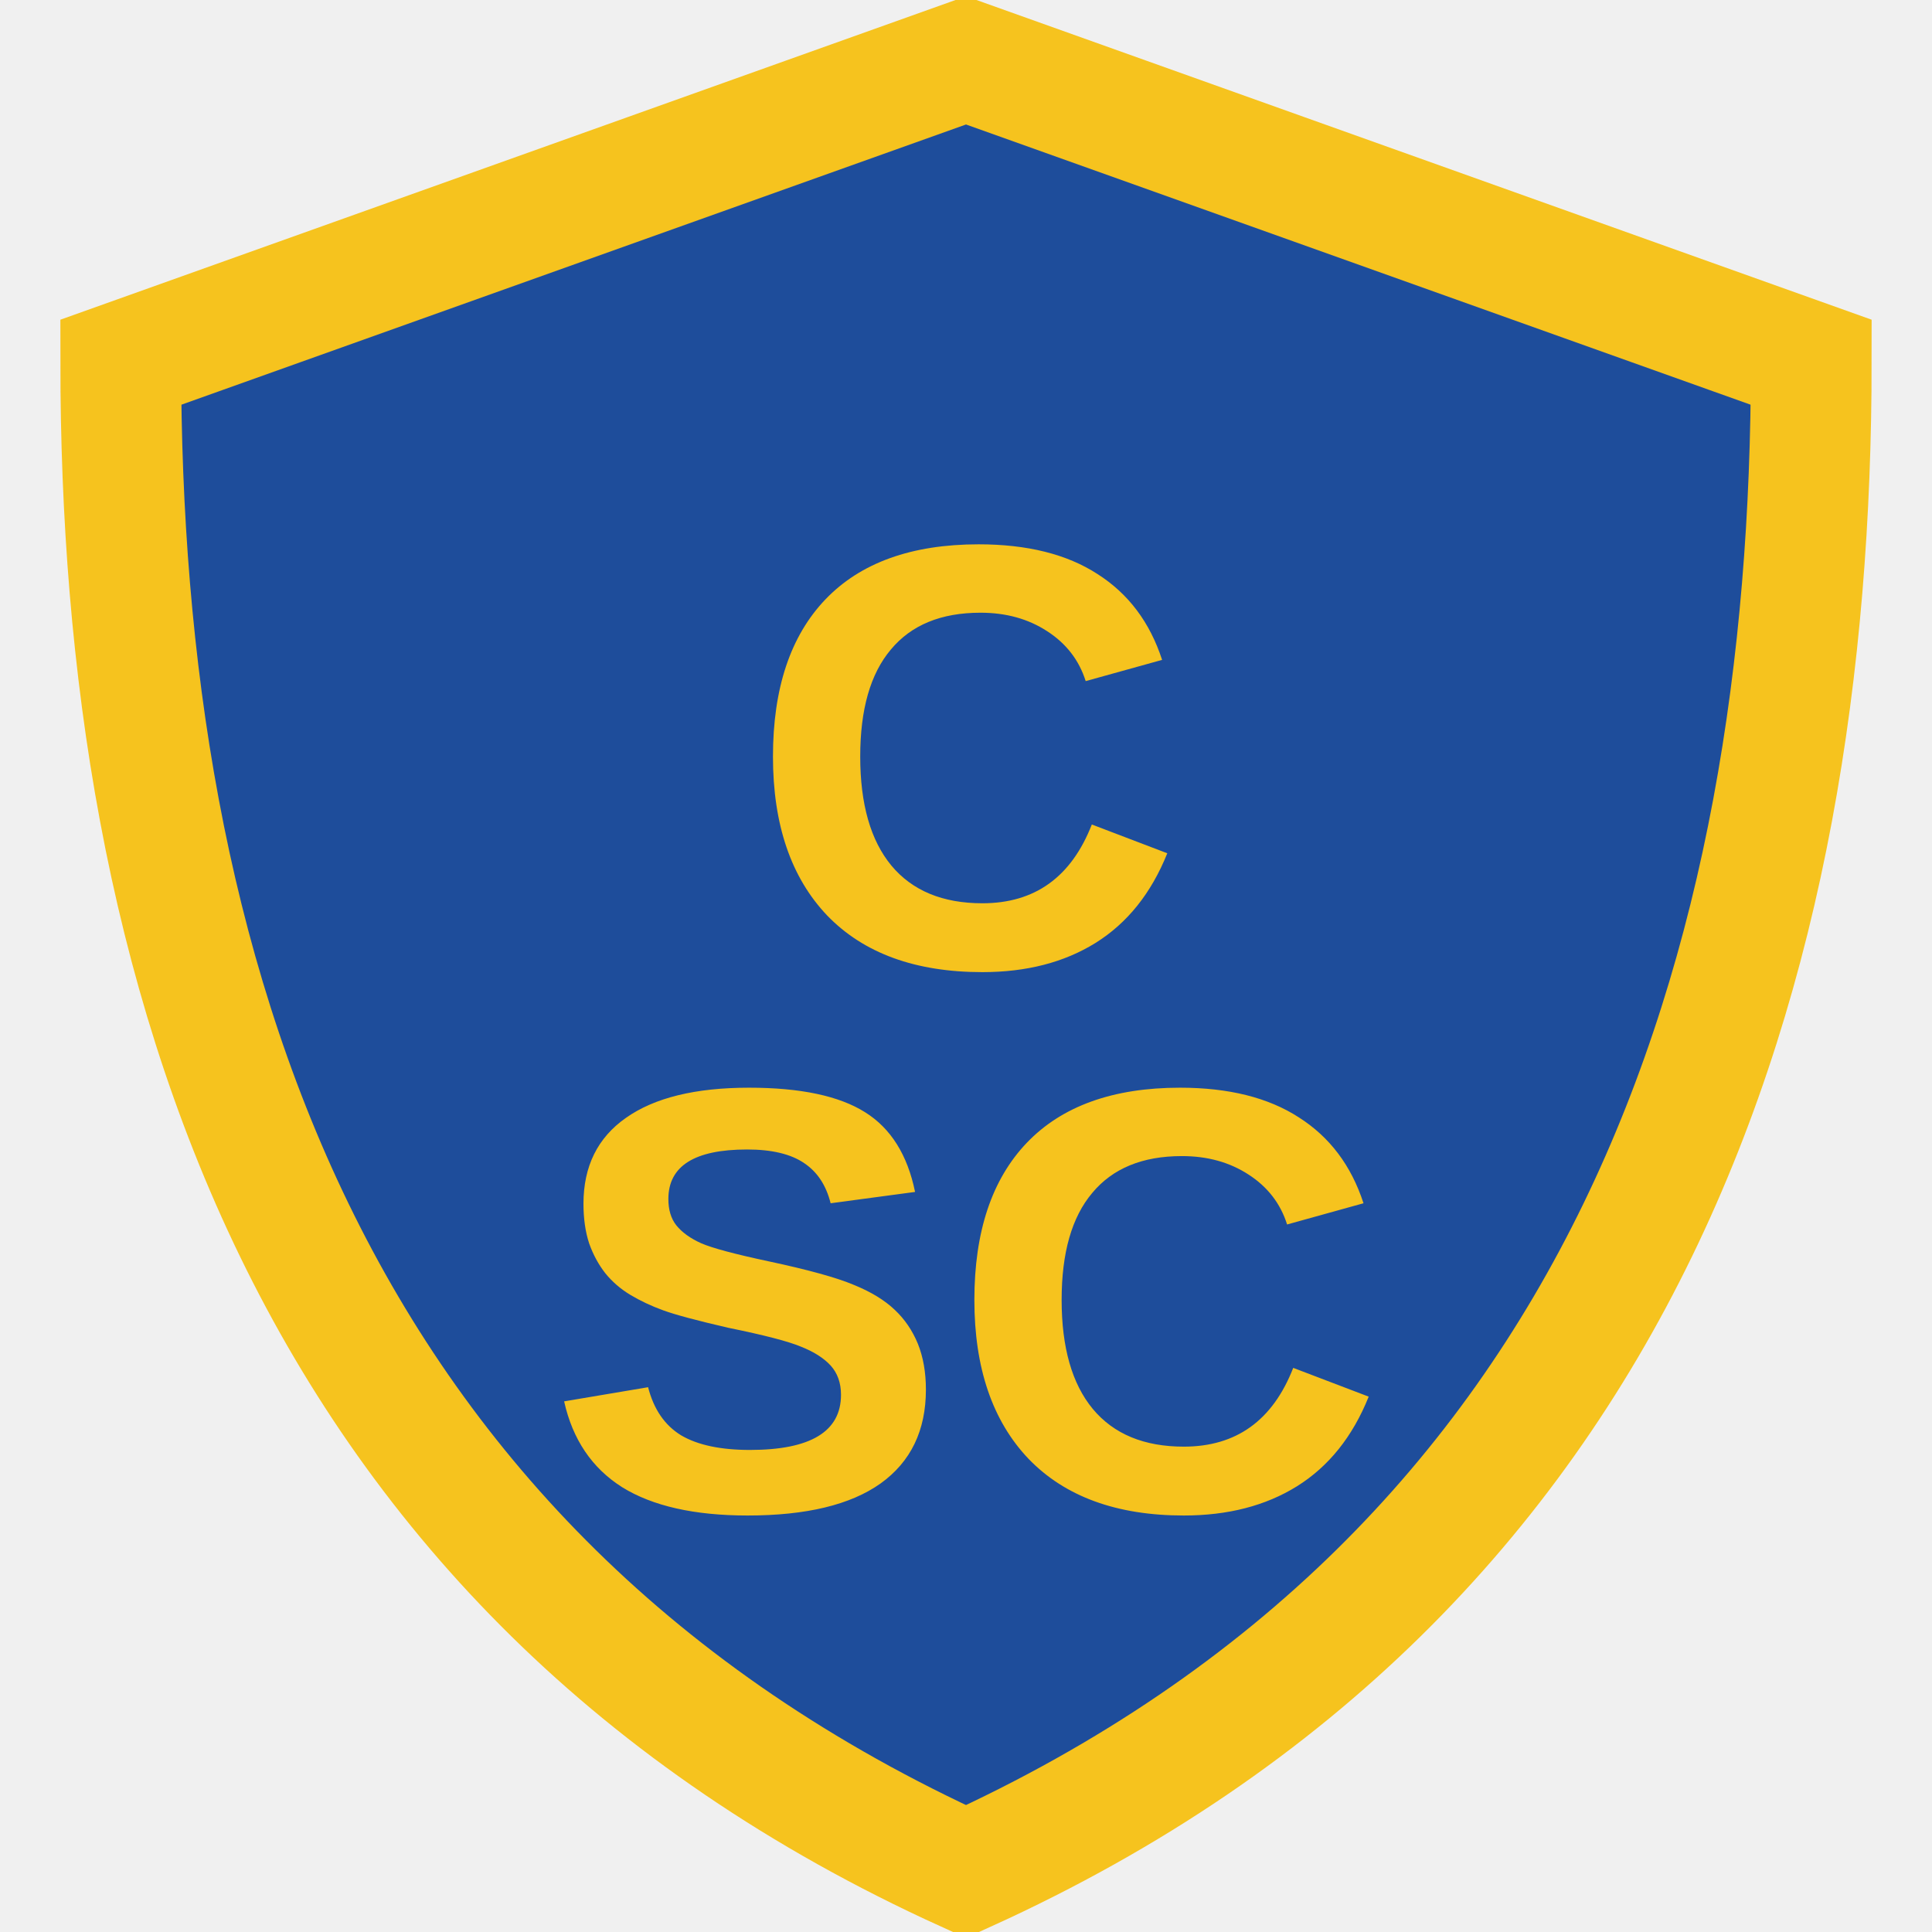
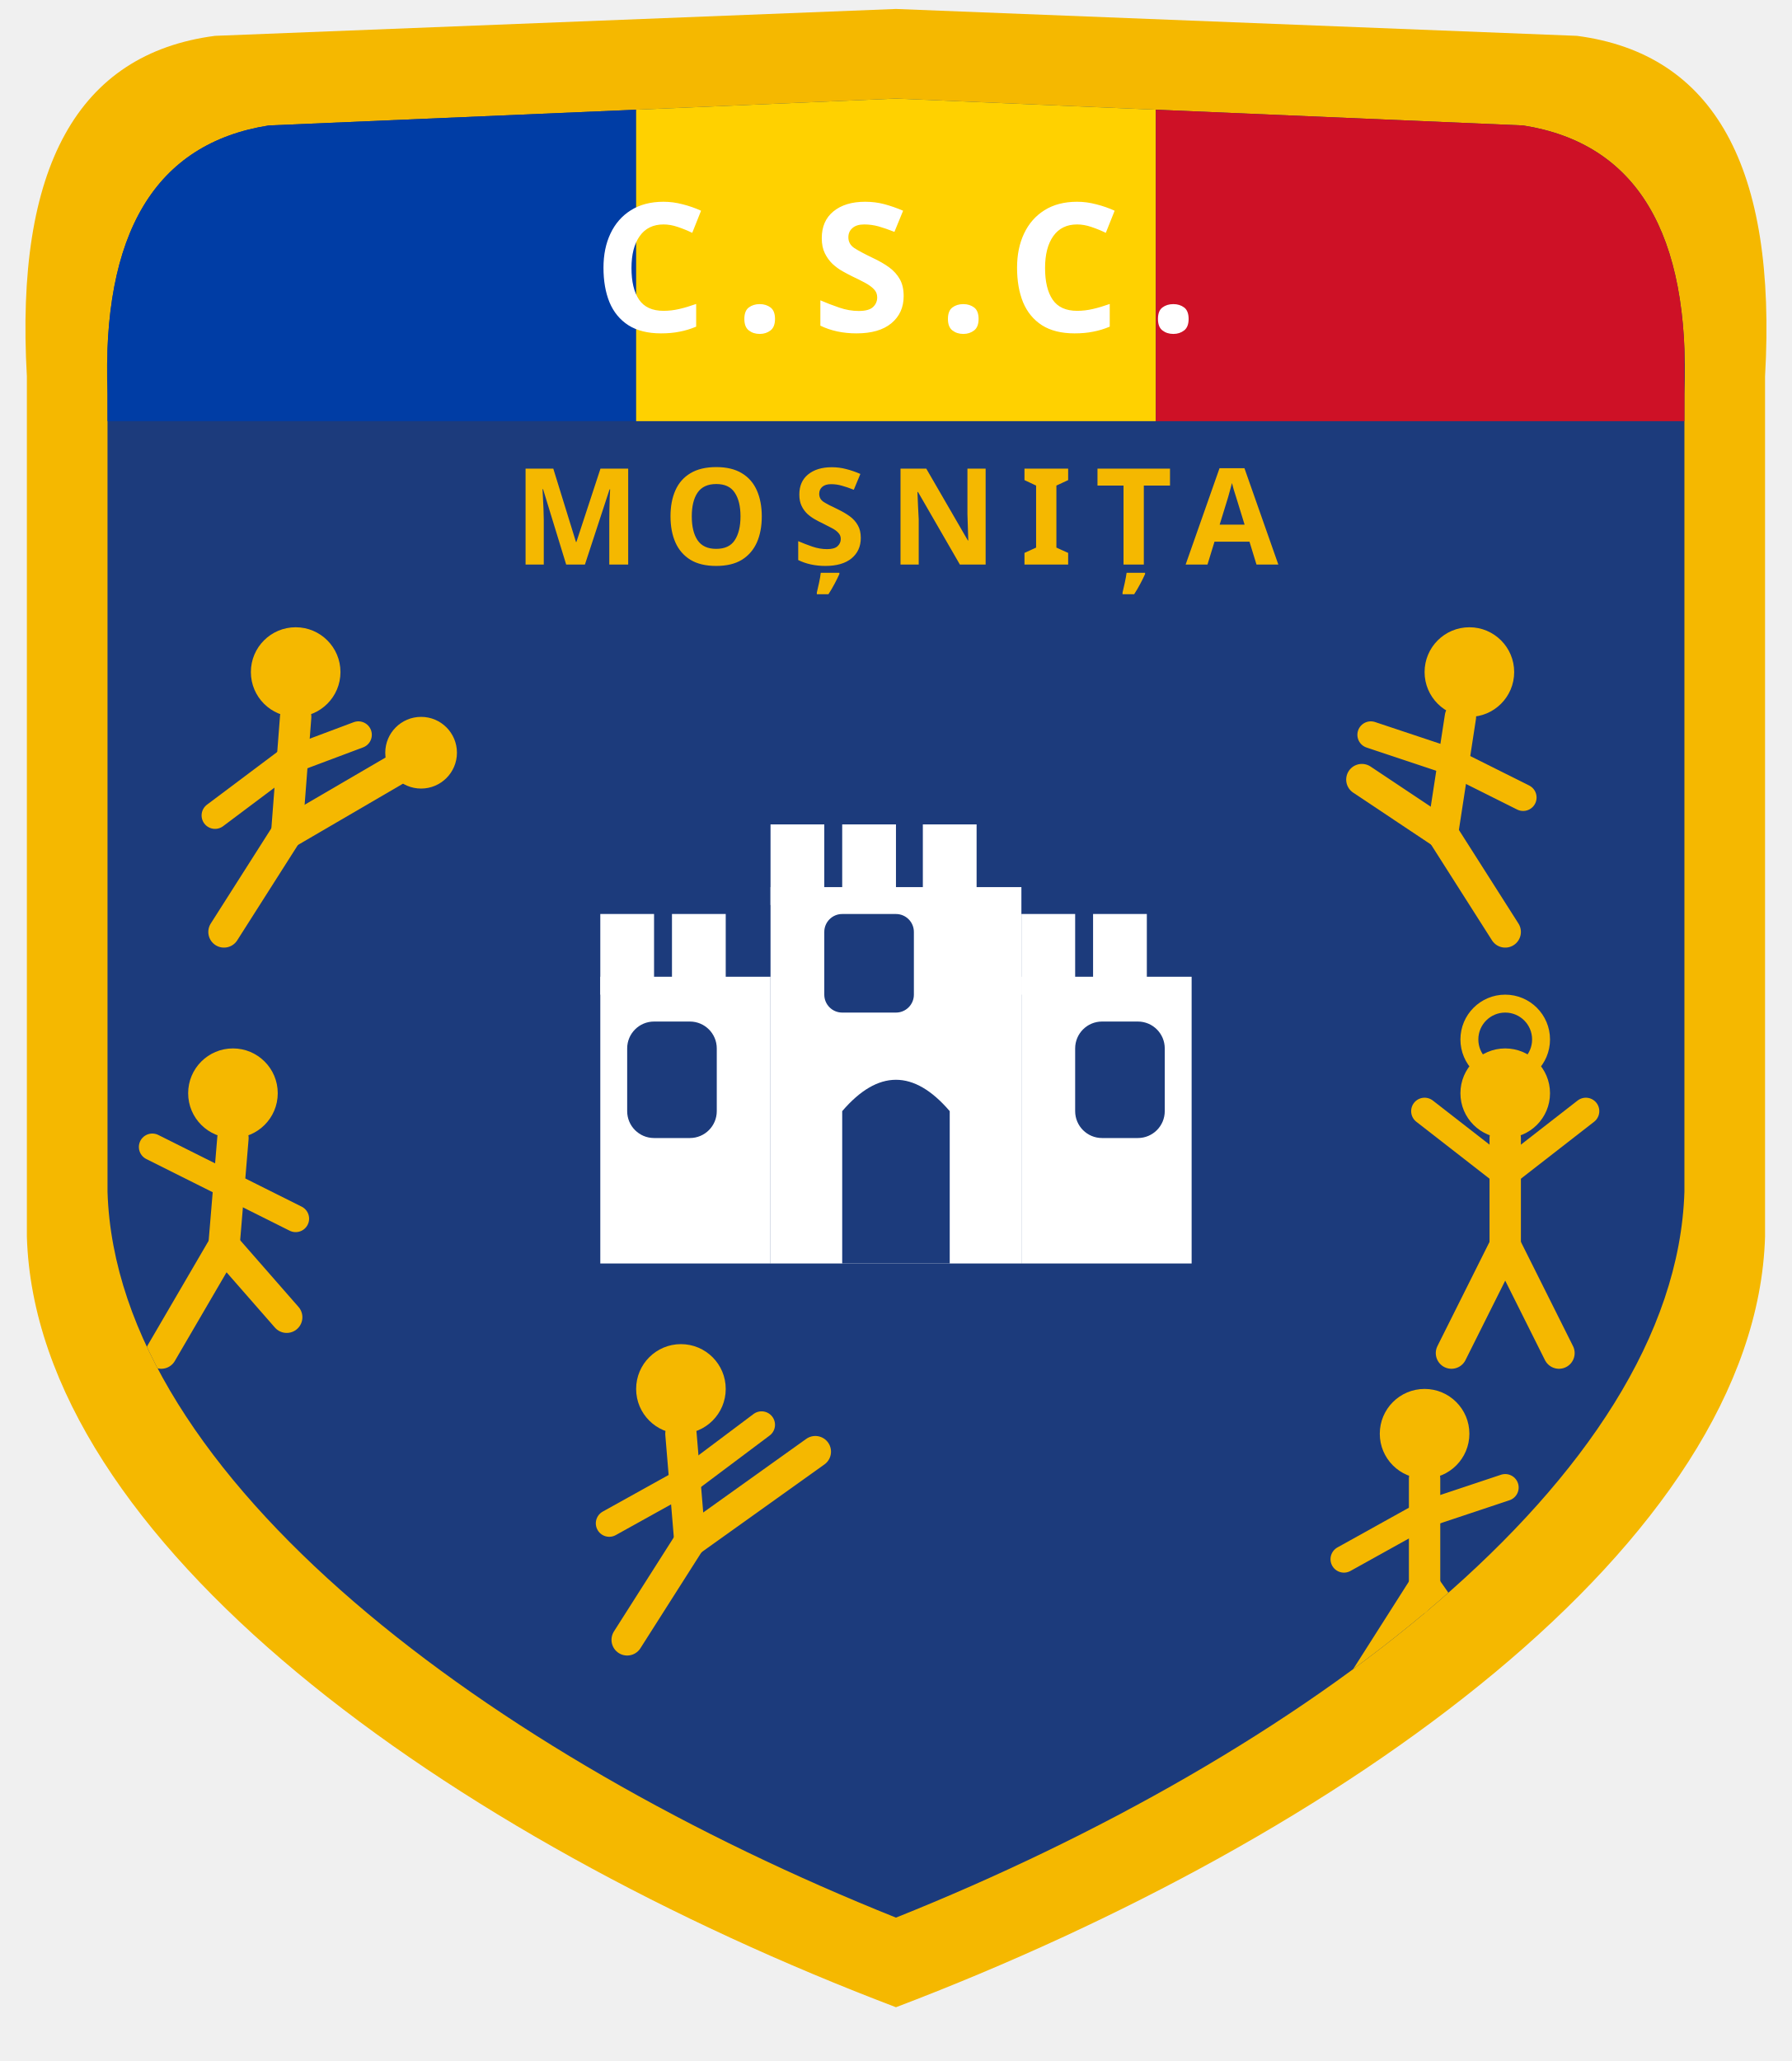
- <svg xmlns="http://www.w3.org/2000/svg" width="64" height="64" viewBox="0 0 64 64" fill="none">
-   <path d="M32 2L4 12C4 32 10 52 32 62C54 52 60 32 60 12L32 2Z" fill="#1E4D9B" stroke="#F6C31E" stroke-width="4" />
-   <text x="32" y="32" font-family="Arial, sans-serif" font-weight="bold" font-size="20" fill="#F6C31E" text-anchor="middle">C</text>
-   <text x="32" y="32" font-family="Arial, sans-serif" font-weight="bold" font-size="20" fill="#F6C31E" text-anchor="middle" dy="18">SC</text>
+ <svg xmlns="http://www.w3.org/2000/svg" viewBox="0 0 200 230" role="img" aria-label="CSC Moșnița">
+   <defs>
+     <clipPath id="shield-clip">
+       <path d="M100,214 C55,196 13,165 12,133 L12,44 Q11,17 30,14 L100,11 L170,14 Q189,17 188,44 L188,133 C187,165 145,196 100,214Z" />
+     </clipPath>
+   </defs>
+   <path d="M100,224 C50,205 4,172 3,138 L3,42 Q1,7 24,4 L100,1 L176,4 Q199,7 197,42 L197,138 C196,172 150,205 100,224Z" fill="#F5B800" />
+   <path d="M100,214 C55,196 13,165 12,133 L12,44 Q11,17 30,14 L100,11 L170,14 Q189,17 188,44 L188,133 C187,165 145,196 100,214Z" fill="#1C3B7C" />
+   <g clip-path="url(#shield-clip)">
+     <rect x="12" y="11" width="59" height="36" fill="#003DA5" />
+     <rect x="71" y="11" width="58" height="36" fill="#FFD100" />
+     <rect x="129" y="11" width="59" height="36" fill="#CE1126" />
+     <text x="100" y="37" font-family="'Arial Black','Arial Bold',Impact,sans-serif" font-size="20" font-weight="900" text-anchor="middle" fill="white" letter-spacing="3">C.S.C.</text>
+     <text x="100" y="63" font-family="'Arial Black','Arial Bold',Impact,sans-serif" font-size="15" font-weight="900" text-anchor="middle" fill="#F5B800" letter-spacing="2.5">MOȘNIȚA</text>
+     <rect x="67" y="109" width="19" height="32" fill="white" />
+     <rect x="67" y="102" width="6" height="9" fill="white" />
+     <rect x="75" y="102" width="6" height="9" fill="white" />
+     <rect x="86" y="99" width="28" height="42" fill="white" />
+     <rect x="86" y="92" width="6" height="9" fill="white" />
+     <rect x="94" y="92" width="6" height="9" fill="white" />
+     <rect x="103" y="92" width="6" height="9" fill="white" />
+     <rect x="114" y="109" width="19" height="32" fill="white" />
+     <rect x="114" y="102" width="6" height="9" fill="white" />
+     <rect x="122" y="102" width="6" height="9" fill="white" />
+     <rect x="70" y="114" width="10" height="13" rx="3" fill="#1C3B7C" />
+     <rect x="120" y="114" width="10" height="13" rx="3" fill="#1C3B7C" />
+     <rect x="92" y="102" width="10" height="11" rx="2" fill="#1C3B7C" />
+     <path d="M94,141 L94,124 Q100,117 106,124 L106,141Z" fill="#1C3B7C" />
+     <g stroke="#F5B800" stroke-linecap="round" stroke-linejoin="round" fill="none">
+       <circle cx="33" cy="75" r="5" fill="#F5B800" stroke="none" />
+       <line x1="33" y1="80" x2="32" y2="93" stroke-width="3.5" />
+       <line x1="32" y1="85" x2="24" y2="91" stroke-width="3" />
+       <line x1="32" y1="85" x2="40" y2="82" stroke-width="3" />
+       <line x1="32" y1="93" x2="25" y2="104" stroke-width="3.5" />
+       <line x1="32" y1="93" x2="44" y2="86" stroke-width="3.5" />
+       <circle cx="47" cy="84" r="4" fill="#F5B800" stroke="none" />
+     </g>
+     <g stroke="#F5B800" stroke-linecap="round" stroke-linejoin="round" fill="none">
+       <circle cx="164" cy="75" r="5" fill="#F5B800" stroke="none" />
+       <line x1="163" y1="80" x2="161" y2="93" stroke-width="3.5" />
+       <line x1="162" y1="85" x2="153" y2="82" stroke-width="3" />
+       <line x1="162" y1="85" x2="170" y2="89" stroke-width="3" />
+       <line x1="161" y1="93" x2="152" y2="87" stroke-width="3.5" />
+       <line x1="161" y1="93" x2="168" y2="104" stroke-width="3.5" />
+     </g>
+     <g stroke="#F5B800" stroke-linecap="round" stroke-linejoin="round" fill="none">
+       <circle cx="26" cy="122" r="5" fill="#F5B800" stroke="none" />
+       <line x1="26" y1="127" x2="25" y2="139" stroke-width="3.5" />
+       <line x1="25" y1="132" x2="17" y2="128" stroke-width="3" />
+       <line x1="25" y1="132" x2="33" y2="136" stroke-width="3" />
+       <line x1="25" y1="139" x2="18" y2="151" stroke-width="3.5" />
+       <line x1="25" y1="139" x2="32" y2="147" stroke-width="3.5" />
+     </g>
+     <g stroke="#F5B800" stroke-linecap="round" stroke-linejoin="round" fill="none">
+       <circle cx="76" cy="155" r="5" fill="#F5B800" stroke="none" />
+       <line x1="76" y1="160" x2="77" y2="172" stroke-width="3.5" />
+       <line x1="77" y1="165" x2="68" y2="170" stroke-width="3" />
+       <line x1="77" y1="165" x2="85" y2="159" stroke-width="3" />
+       <line x1="77" y1="172" x2="70" y2="183" stroke-width="3.5" />
+       <line x1="77" y1="172" x2="91" y2="162" stroke-width="3.5" />
+     </g>
+     <g stroke="#F5B800" stroke-linecap="round" stroke-linejoin="round" fill="none">
+       <circle cx="168" cy="122" r="5" fill="#F5B800" stroke="none" />
+       <line x1="168" y1="127" x2="168" y2="139" stroke-width="3.5" />
+       <line x1="168" y1="131" x2="159" y2="124" stroke-width="3" />
+       <line x1="168" y1="131" x2="177" y2="124" stroke-width="3" />
+       <line x1="168" y1="139" x2="162" y2="151" stroke-width="3.5" />
+       <line x1="168" y1="139" x2="174" y2="151" stroke-width="3.5" />
+       <circle cx="168" cy="116" r="4" fill="none" stroke="#F5B800" stroke-width="2" />
+     </g>
+     <g stroke="#F5B800" stroke-linecap="round" stroke-linejoin="round" fill="none">
+       <circle cx="159" cy="160" r="5" fill="#F5B800" stroke="none" />
+       <line x1="159" y1="165" x2="159" y2="177" stroke-width="3.5" />
+       <line x1="159" y1="169" x2="150" y2="174" stroke-width="3" />
+       <line x1="159" y1="169" x2="168" y2="166" stroke-width="3" />
+       <line x1="159" y1="177" x2="152" y2="188" stroke-width="3.5" />
+       <line x1="159" y1="177" x2="166" y2="187" stroke-width="3.5" />
+     </g>
+   </g>
</svg>
